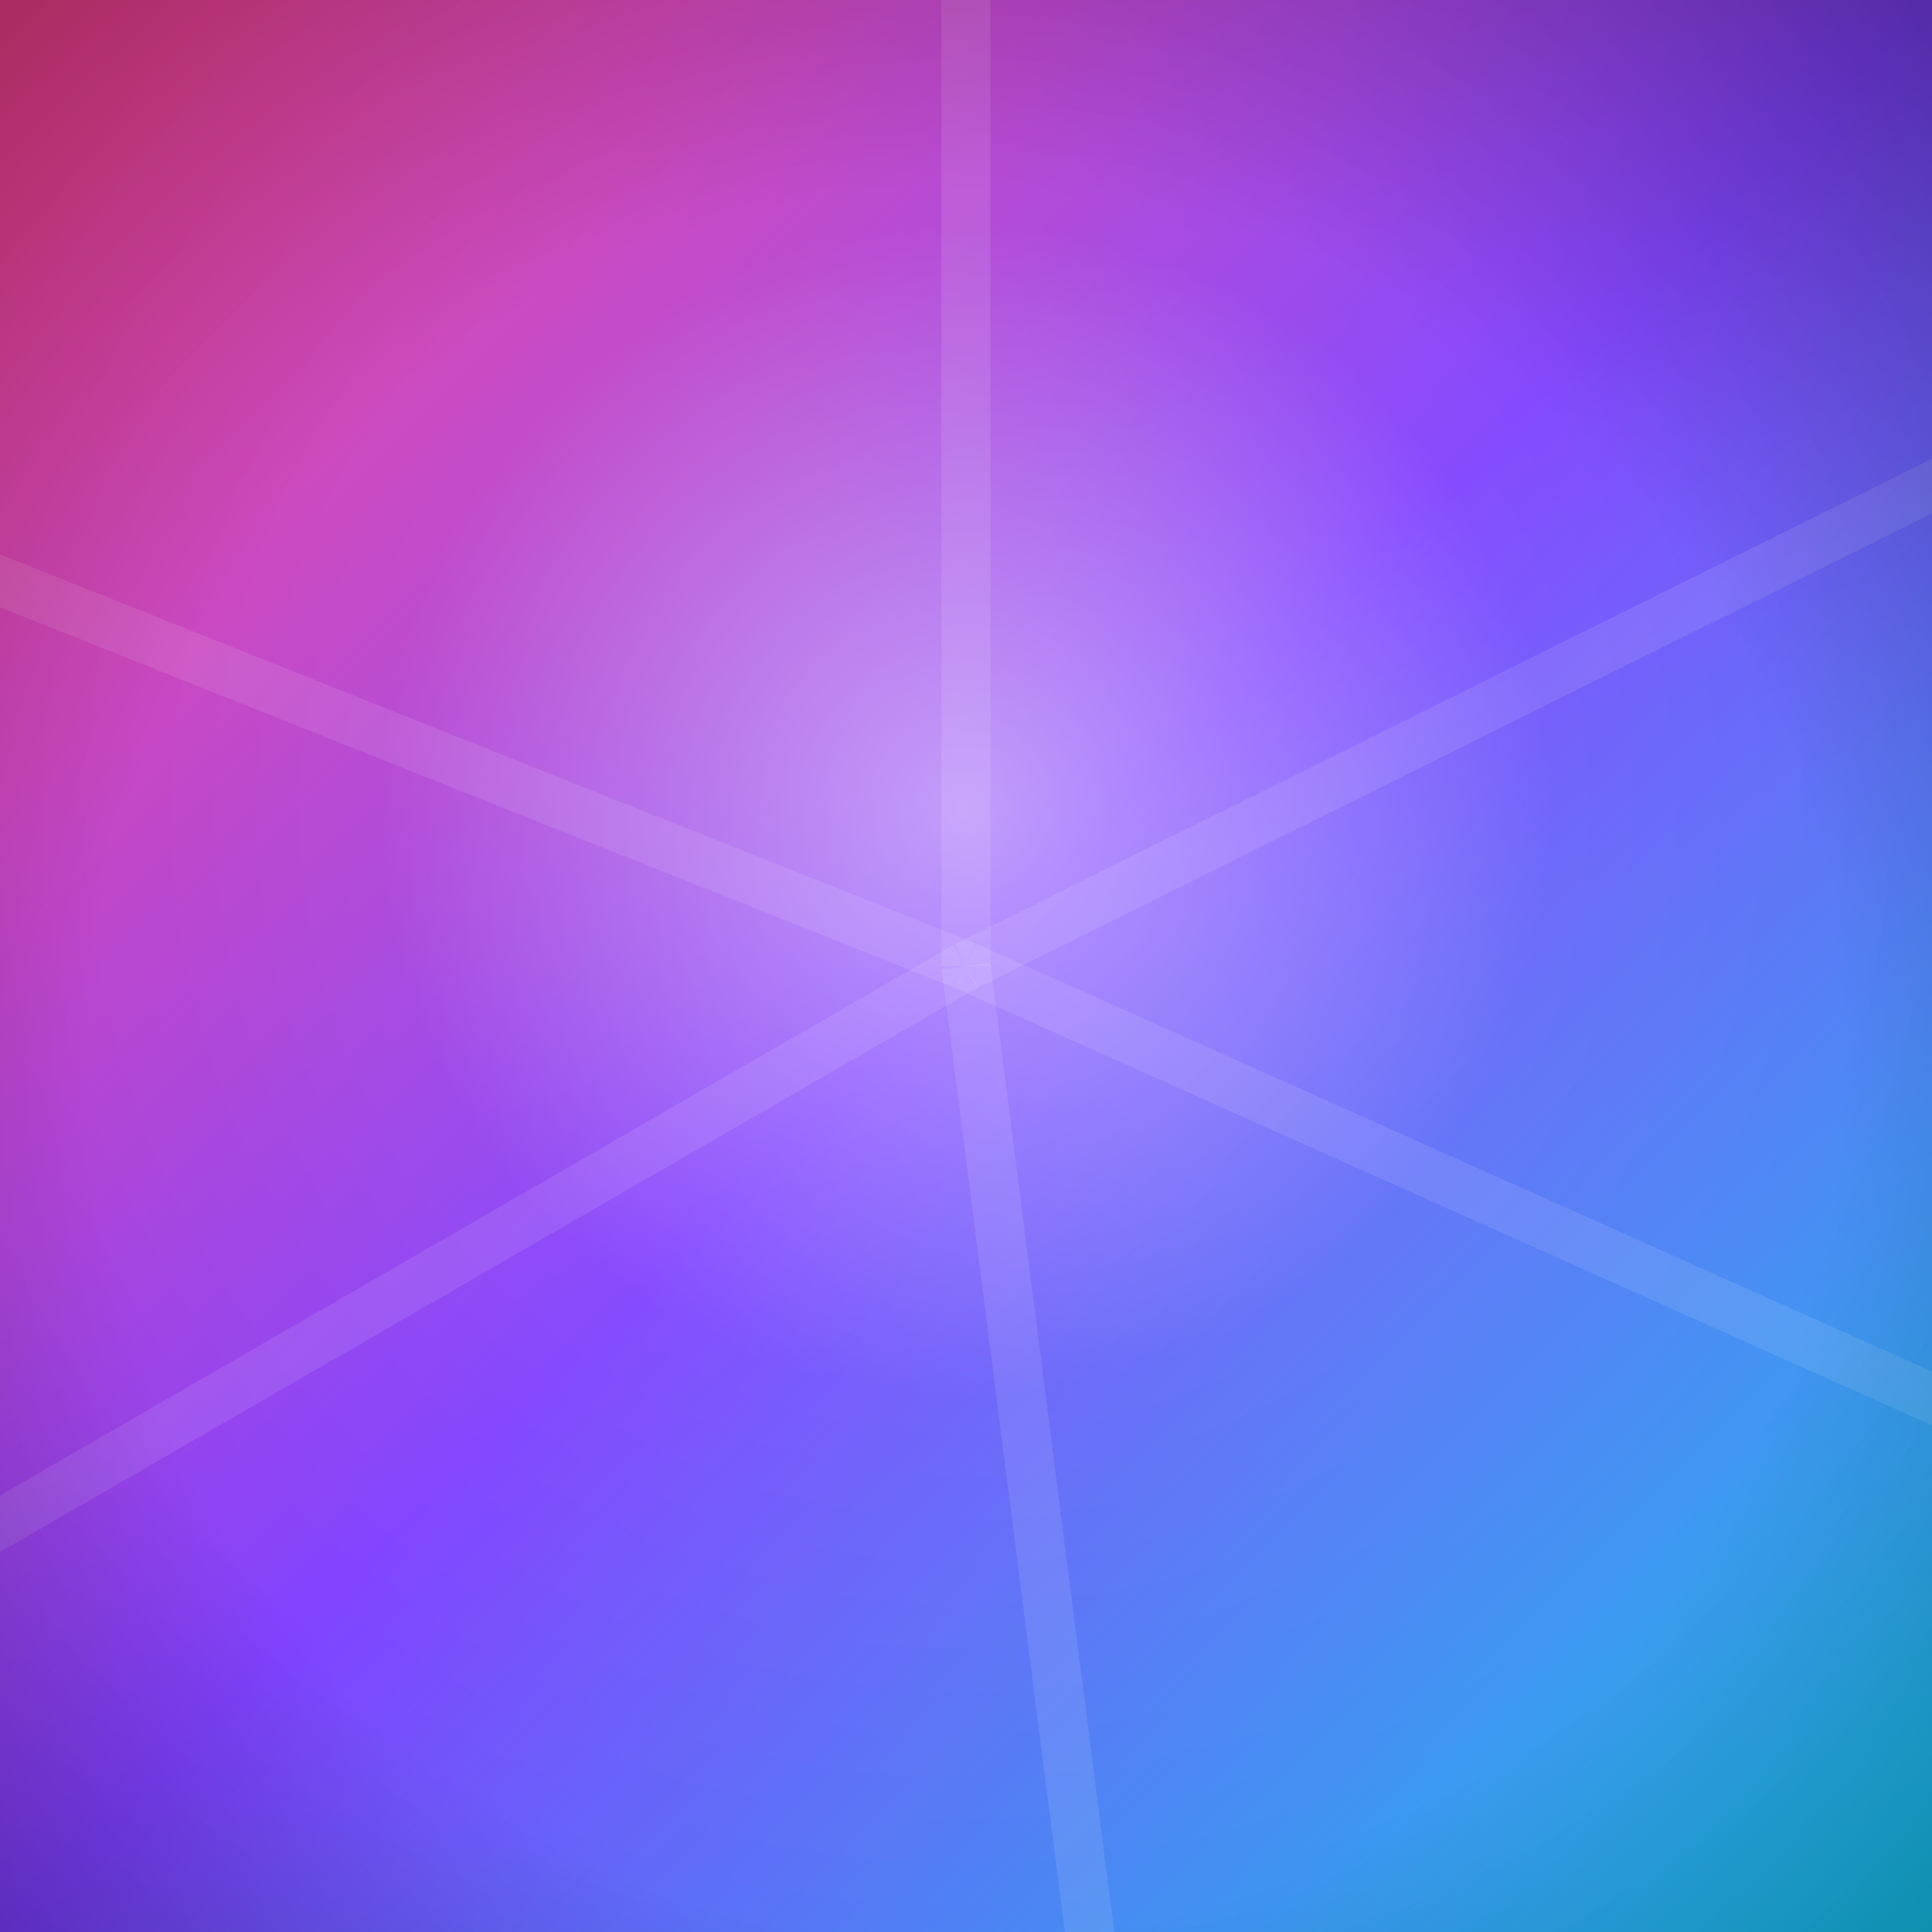
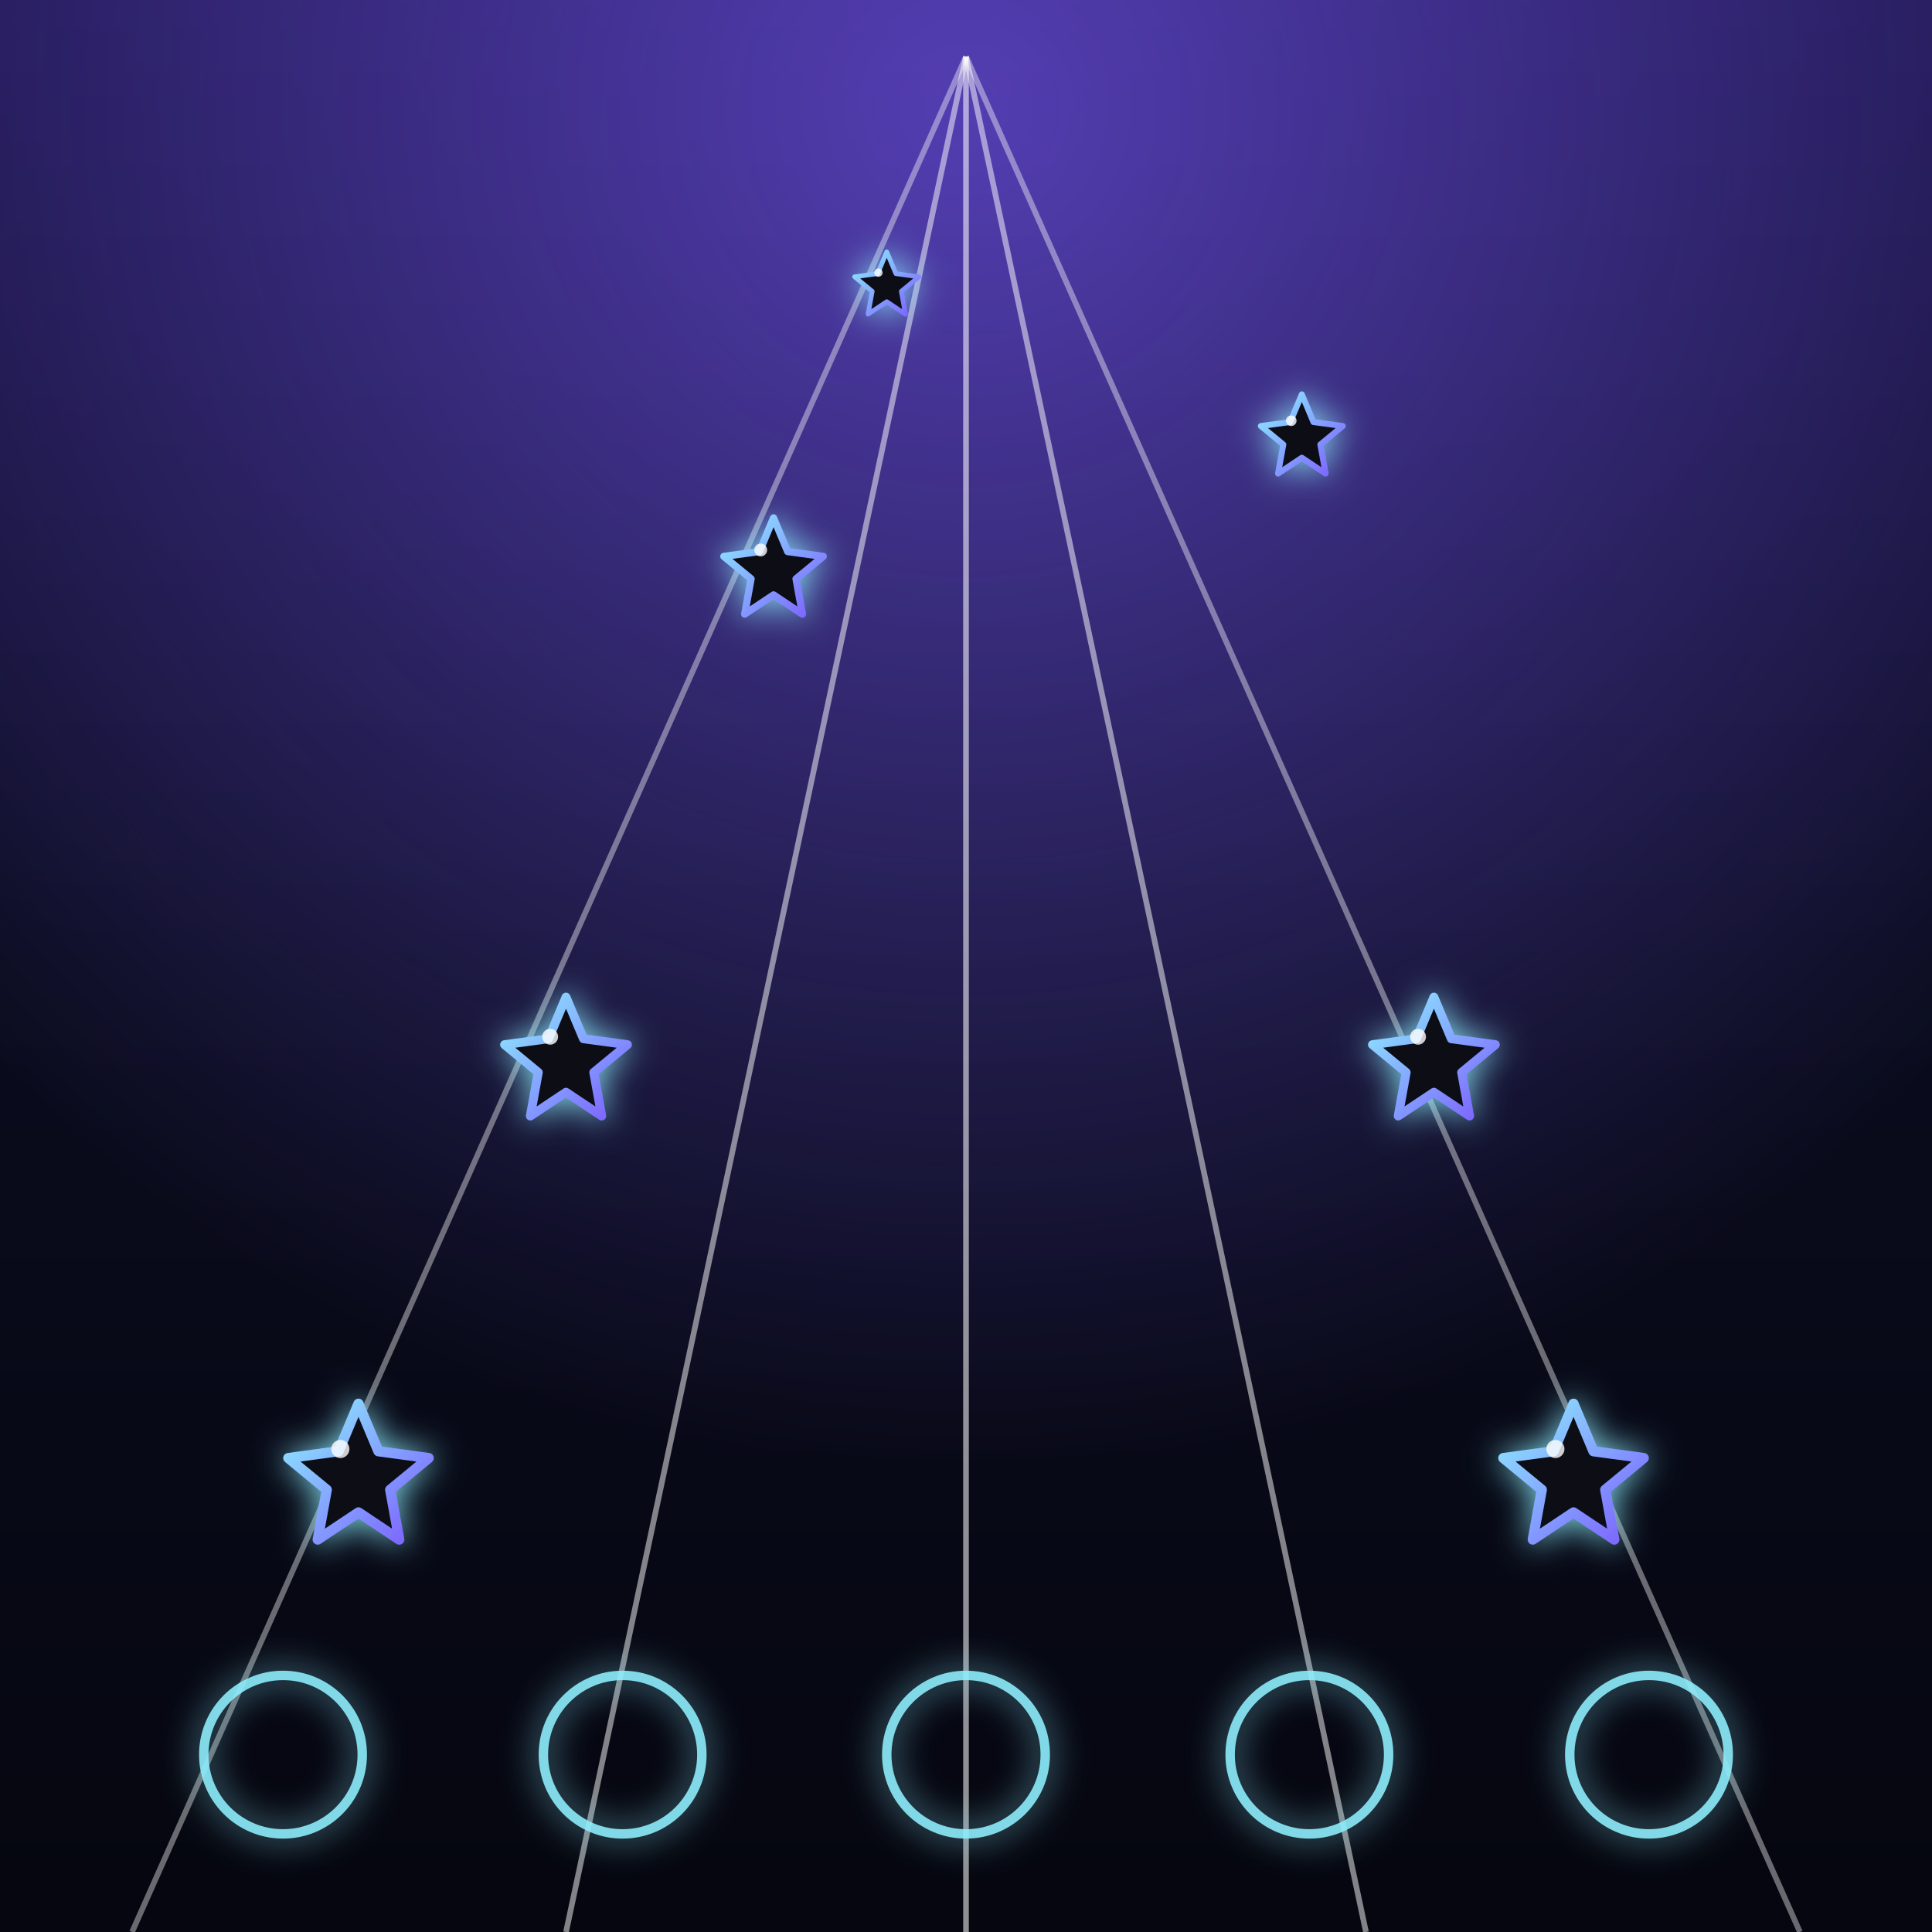
<svg xmlns="http://www.w3.org/2000/svg" width="1024" height="1024" viewBox="0 0 1024 1024">
  <defs>
-     <linearGradient id="bg" x1="0" y1="0" x2="1" y2="1">
-       <stop offset="0" stop-color="#ff3d8b" />
-       <stop offset="0.5" stop-color="#7c3cff" />
-       <stop offset="1" stop-color="#12c2e9" />
+     <linearGradient id="bg" x1="0" y1="0" x2="0" y2="1">
+       <stop offset="0" stop-color="#181242" />
+       <stop offset="0.5" stop-color="#0a0c1e" />
+       <stop offset="1" stop-color="#05060f" />
    </linearGradient>
-     <radialGradient id="hi" cx="0.5" cy="0.42" r="0.75">
-       <stop offset="0" stop-color="#ffffff" stop-opacity="0.5" />
-       <stop offset="0.4" stop-color="#ffffff" stop-opacity="0.08" />
-       <stop offset="1" stop-color="#ffffff" stop-opacity="0" />
+     <radialGradient id="vp" cx="0.5" cy="0.06" r="0.7">
+       <stop offset="0" stop-color="#7c5cff" stop-opacity="0.6" />
+       <stop offset="1" stop-color="#7c5cff" stop-opacity="0" />
    </radialGradient>
-     <radialGradient id="vig" cx="0.5" cy="0.55" r="0.75">
-       <stop offset="0.6" stop-color="#000000" stop-opacity="0" />
-       <stop offset="1" stop-color="#000000" stop-opacity="0.35" />
-     </radialGradient>
+     <linearGradient id="rim" x1="0" y1="0" x2="1" y2="1">
+       <stop offset="0" stop-color="#8ef0ff" />
+       <stop offset="1" stop-color="#7c5cff" />
+     </linearGradient>
+     <filter id="sglow" x="-80%" y="-80%" width="260%" height="260%">
+       <feDropShadow dx="0" dy="0" stdDeviation="9" flood-color="#8ef0ff" flood-opacity="0.9" />
+     </filter>
+     <g id="star">
+       <path d="M0 -30 8.8 -9 31 -6 14 8 18 30 0 18 -18 30 -14 8 -31 -6 -8.8 -9Z" fill="#0a0c18" stroke="url(#rim)" stroke-width="4.5" stroke-linejoin="round" />
+       <circle cx="-8" cy="-10" r="4" fill="#ffffff" opacity="0.8" />
+     </g>
  </defs>
  <rect width="1024" height="1024" fill="url(#bg)" />
-   <g stroke="#ffffff" stroke-opacity="0.10" stroke-width="26">
-     <line x1="512" y1="512" x2="512" y2="-120" />
-     <line x1="512" y1="512" x2="1140" y2="200" />
-     <line x1="512" y1="512" x2="1200" y2="820" />
-     <line x1="512" y1="512" x2="600" y2="1200" />
-     <line x1="512" y1="512" x2="-160" y2="900" />
-     <line x1="512" y1="512" x2="-120" y2="260" />
+   <rect width="1024" height="1024" fill="url(#vp)" />
+   <g stroke="#ffffff" stroke-width="3">
+     <line x1="512" y1="30" x2="70" y2="1024" stroke-opacity="0.4" />
+     <line x1="512" y1="30" x2="300" y2="1024" stroke-opacity="0.5" />
+     <line x1="512" y1="30" x2="512" y2="1024" stroke-opacity="0.55" />
+     <line x1="512" y1="30" x2="724" y2="1024" stroke-opacity="0.5" />
+     <line x1="512" y1="30" x2="954" y2="1024" stroke-opacity="0.4" />
  </g>
-   <rect width="1024" height="1024" fill="url(#hi)" />
-   <rect width="1024" height="1024" fill="url(#vig)" />
+   <g fill="none" stroke="#8ef0ff" stroke-width="5" filter="url(#sglow)" opacity="0.9">
+     <circle cx="150" cy="930" r="42" />
+     <circle cx="330" cy="930" r="42" />
+     <circle cx="512" cy="930" r="42" />
+     <circle cx="694" cy="930" r="42" />
+     <circle cx="874" cy="930" r="42" />
+   </g>
+   <g filter="url(#sglow)">
+     <use href="#star" transform="translate(470 150) scale(0.55)" />
+     <use href="#star" transform="translate(410 300) scale(0.85)" />
+     <use href="#star" transform="translate(690 230) scale(0.7)" />
+     <use href="#star" transform="translate(300 560) scale(1.05)" />
+     <use href="#star" transform="translate(760 560) scale(1.05)" />
+     <use href="#star" transform="translate(190 780) scale(1.2)" />
+     <use href="#star" transform="translate(834 780) scale(1.2)" />
+   </g>
</svg>
